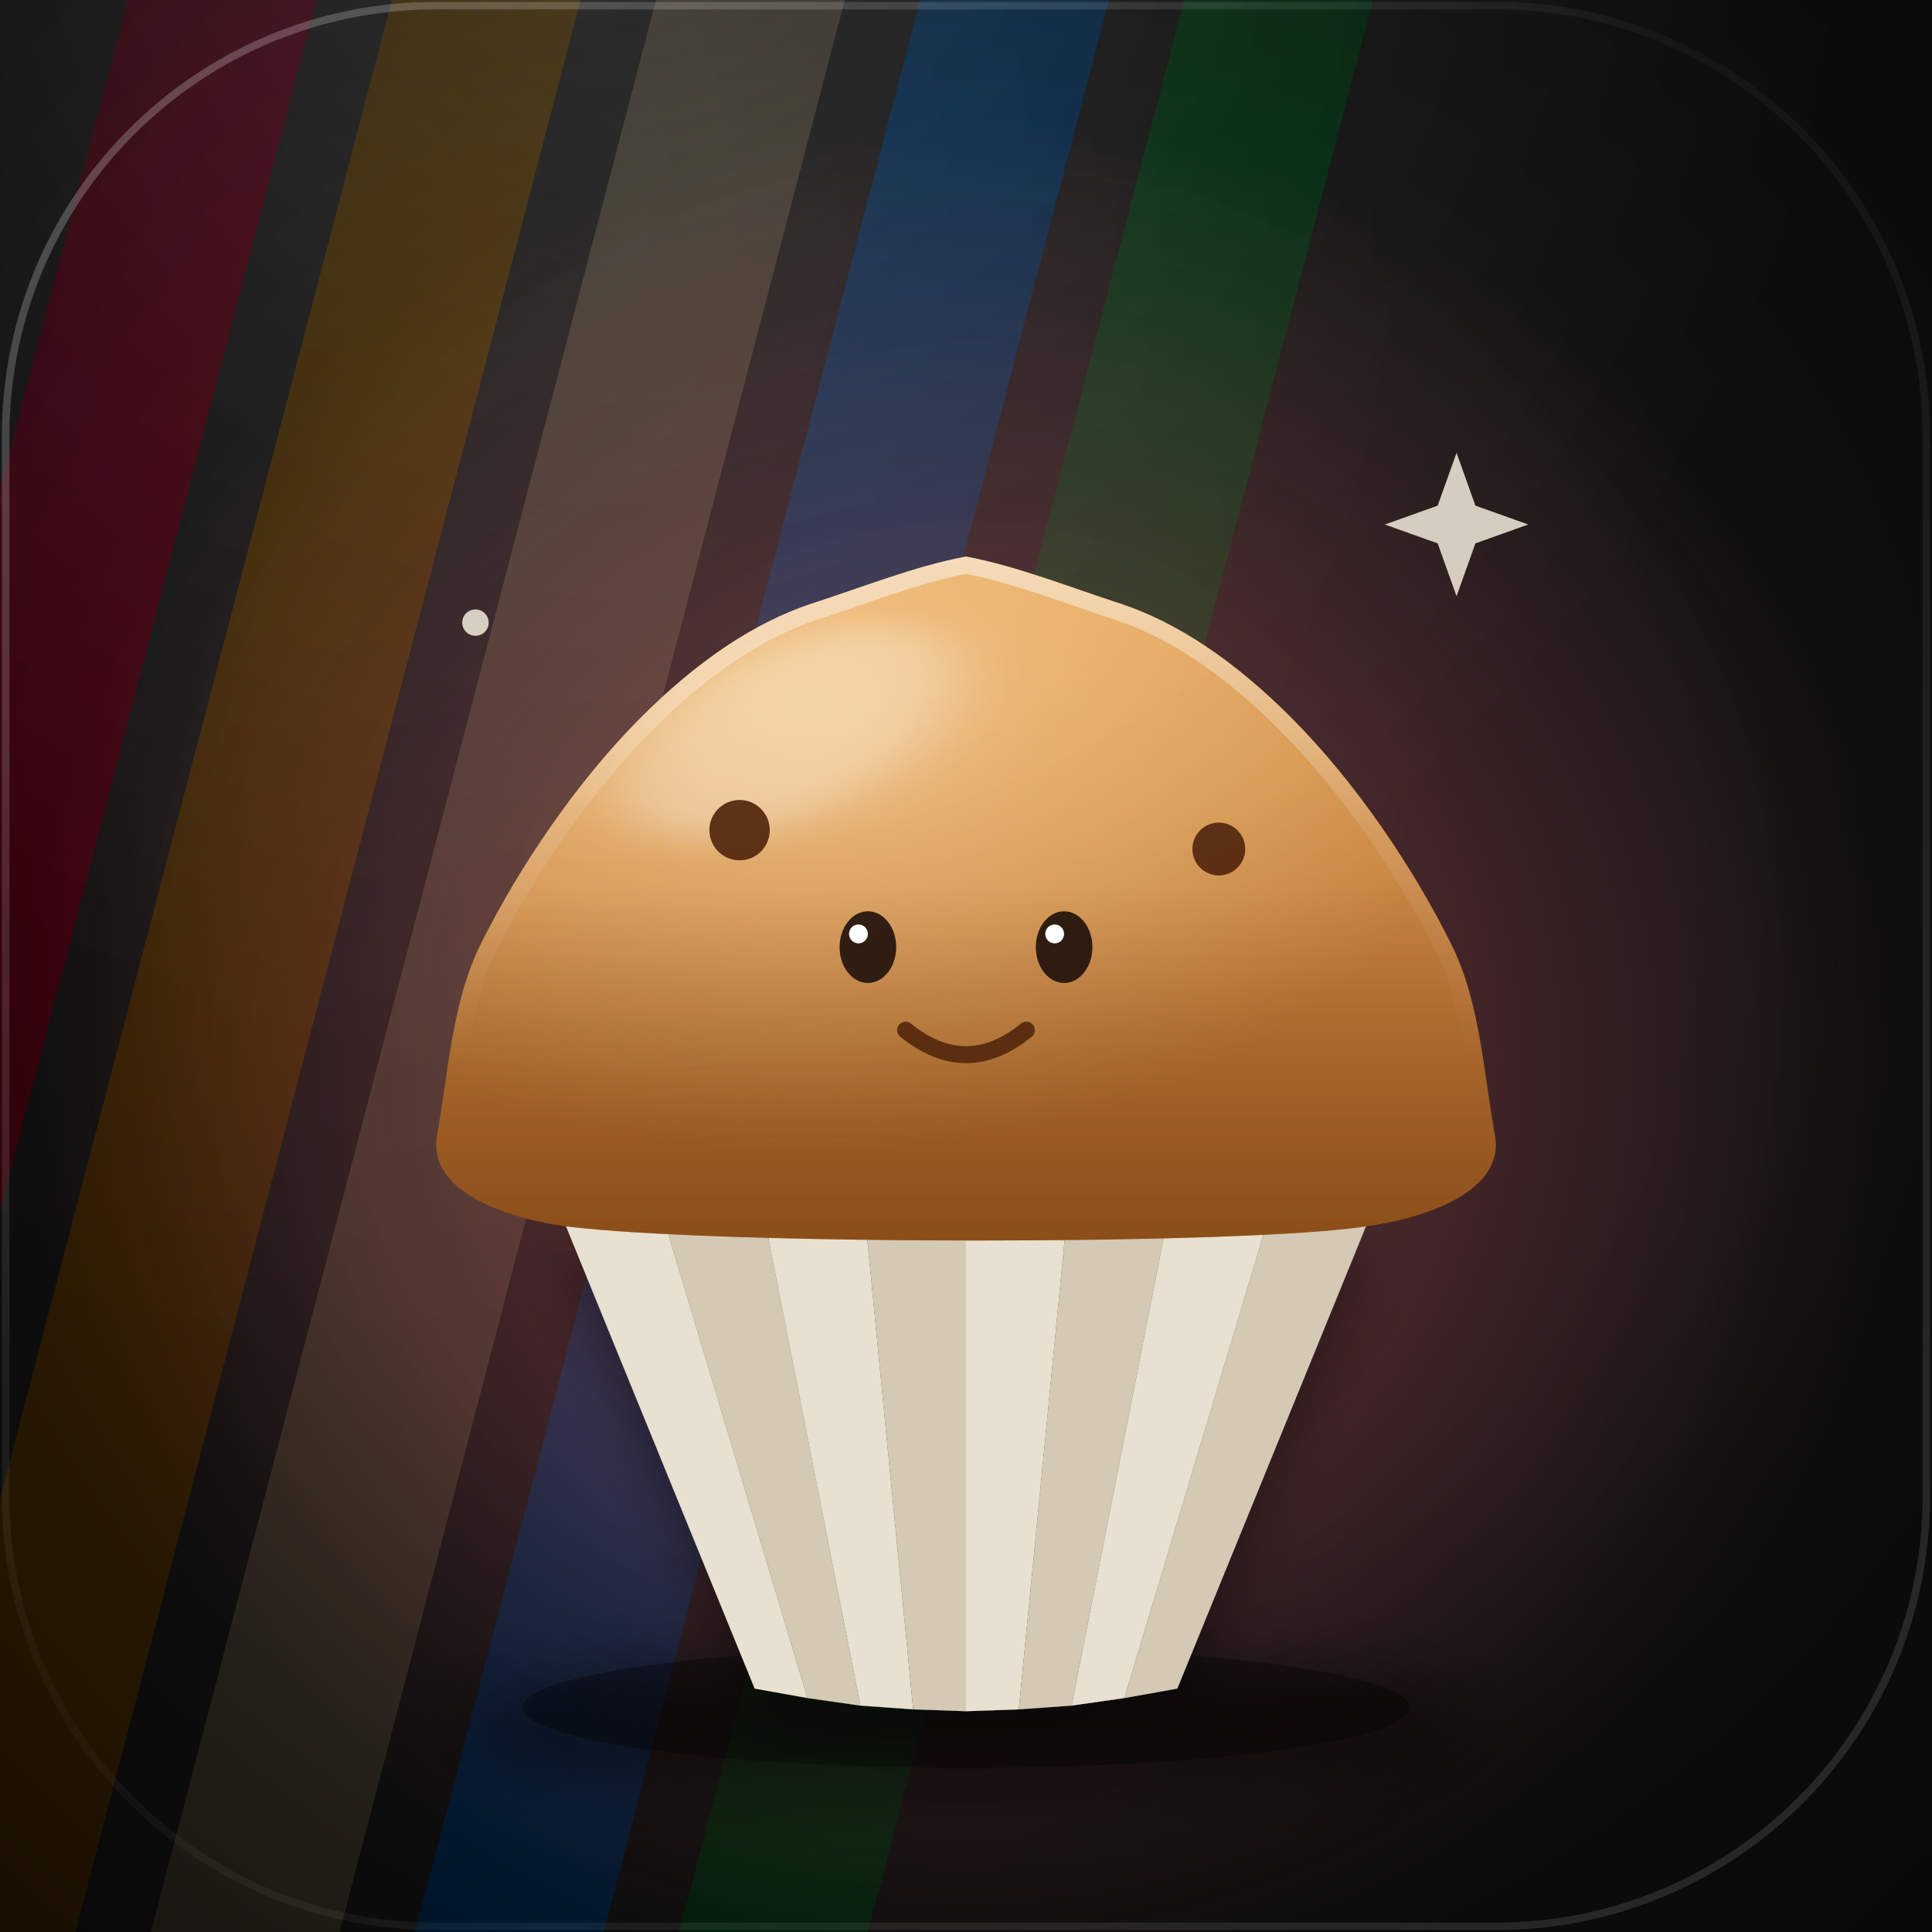
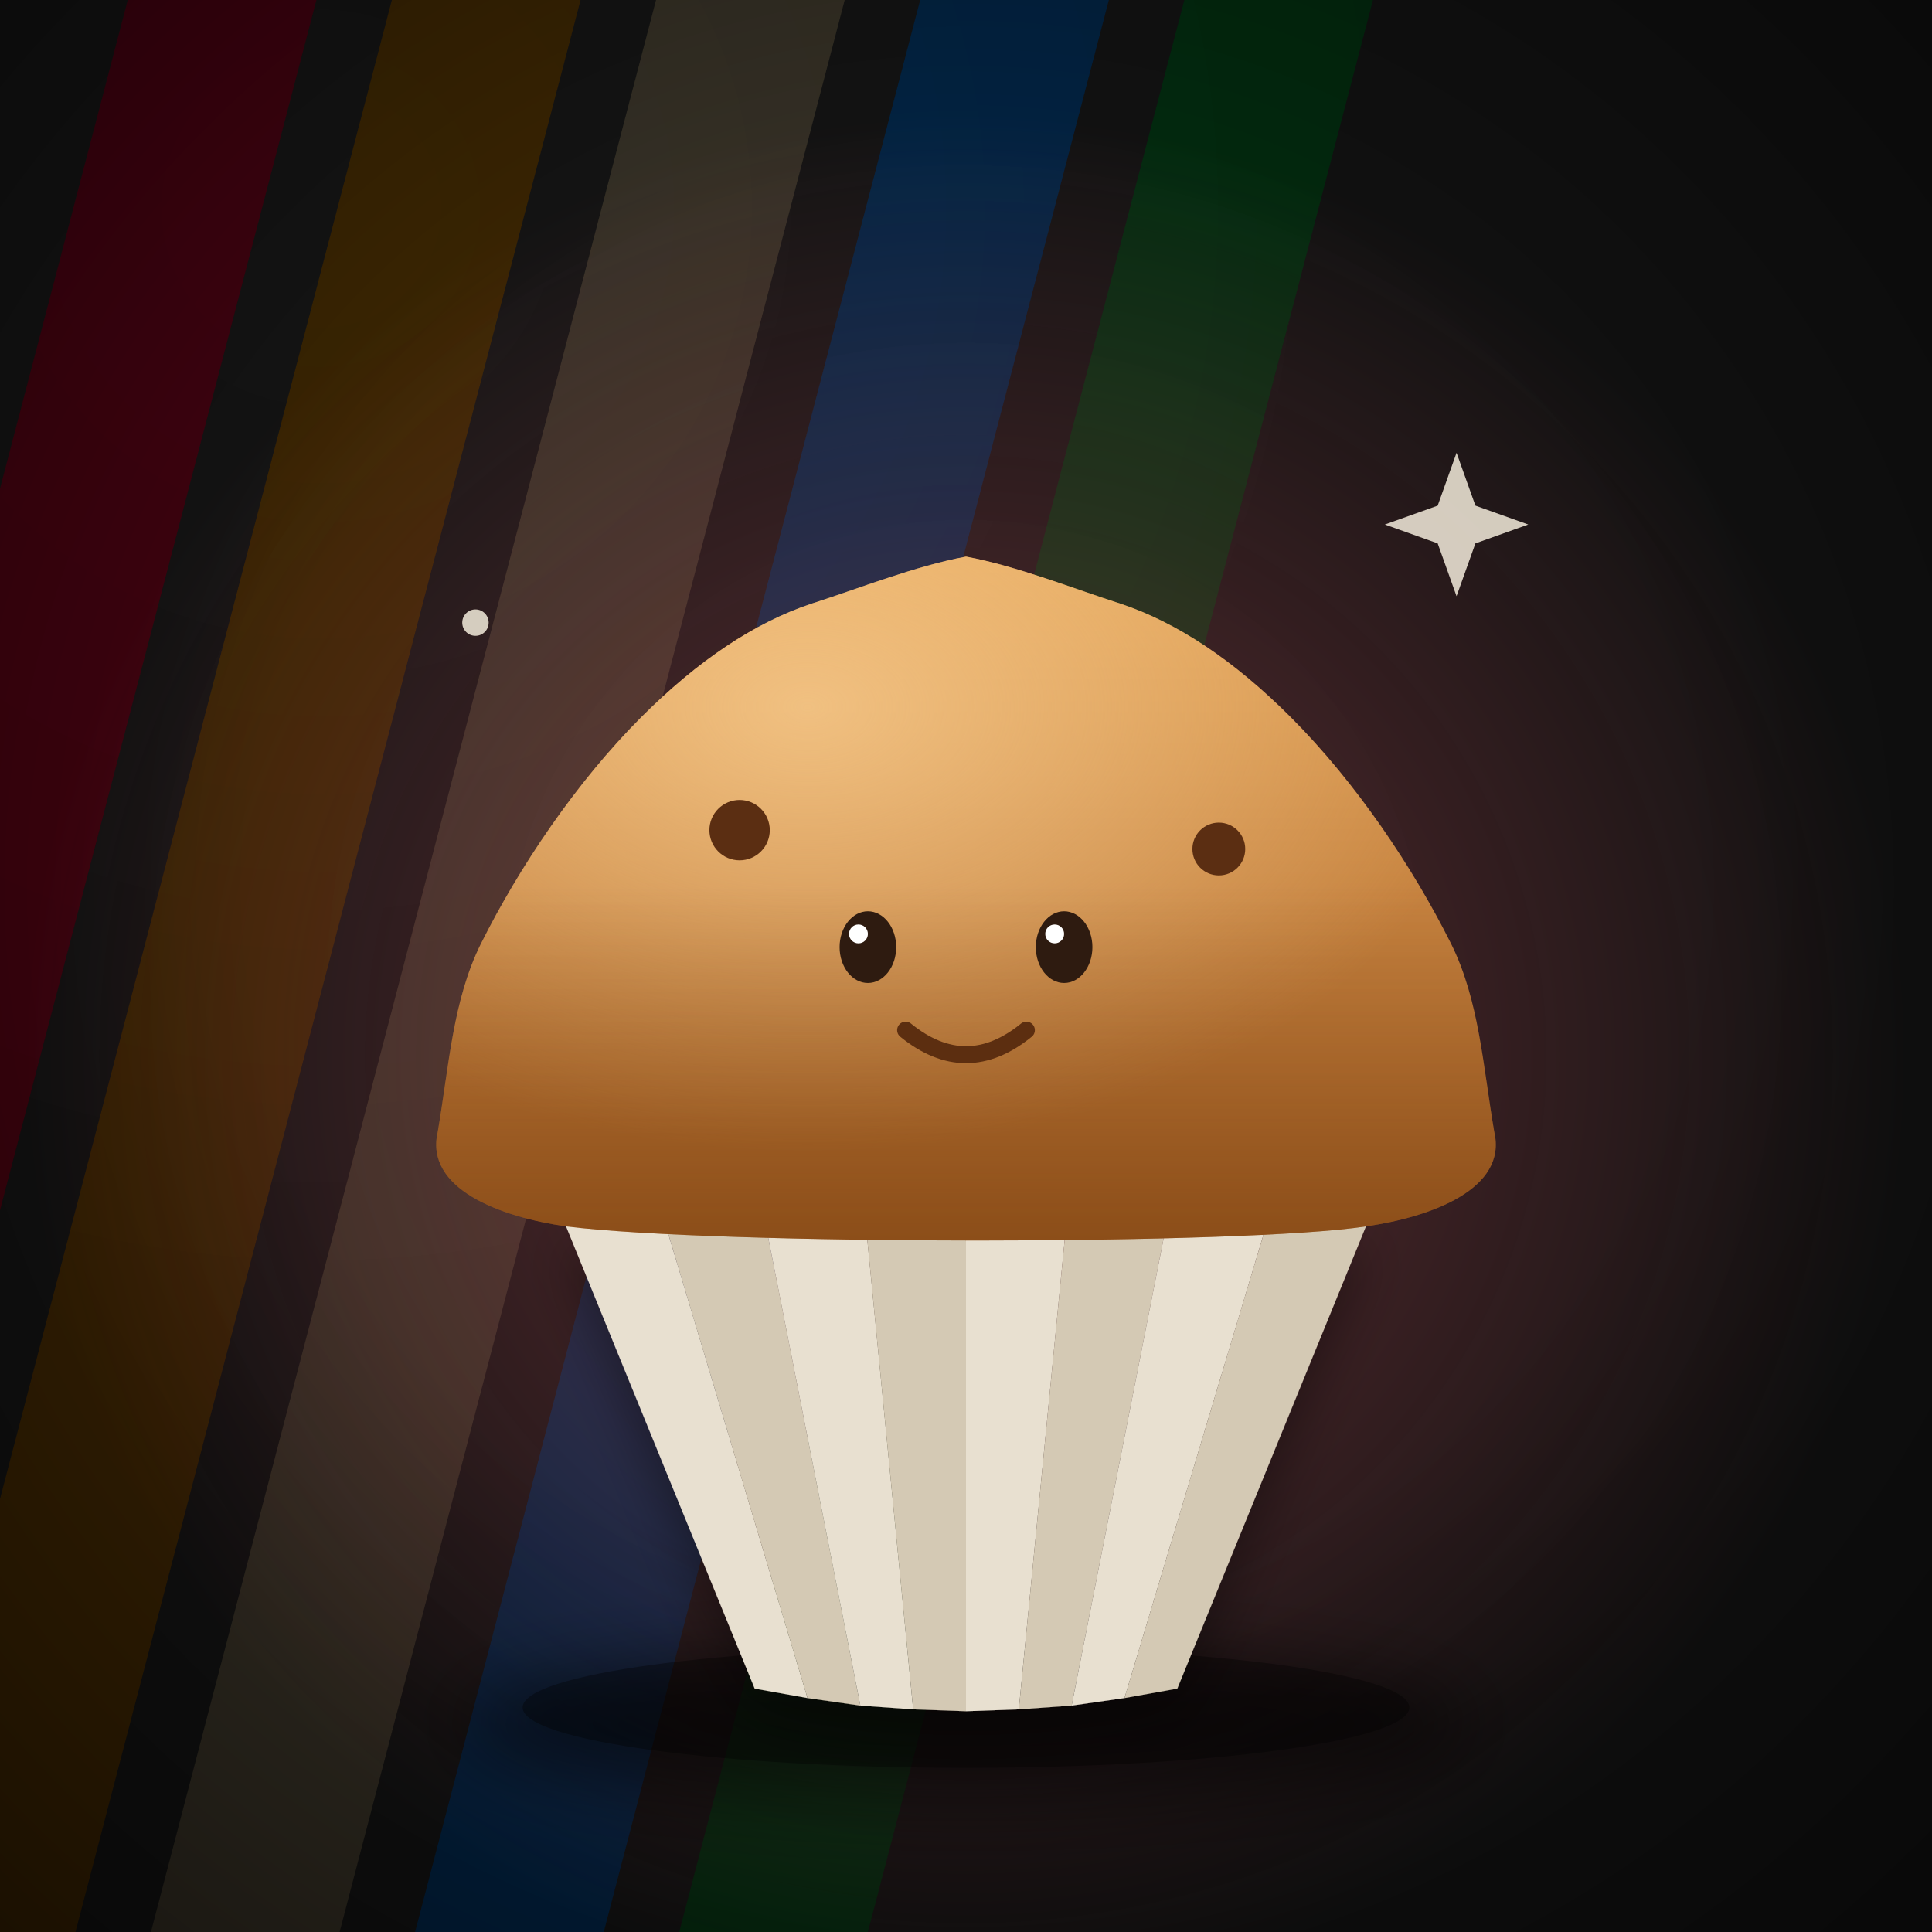
<svg xmlns="http://www.w3.org/2000/svg" width="1024" height="1024" viewBox="0 0 1024 1024">
  <defs>
    <linearGradient id="dome" x1="0" y1="0" x2="0" y2="1">
      <stop offset="0" stop-color="#E3A254" />
      <stop offset="1" stop-color="#A8622A" />
    </linearGradient>
    <radialGradient id="sheen" cx="0.35" cy="0.22" r="0.65">
      <stop offset="0" stop-color="#F7CB8E" stop-opacity="0.8" />
      <stop offset="1" stop-color="#F7CB8E" stop-opacity="0" />
    </radialGradient>
    <radialGradient id="glow" cx="0.5" cy="0.5" r="0.5">
      <stop offset="0" stop-color="#FFFFFF" stop-opacity="0.10" />
      <stop offset="1" stop-color="#FFFFFF" stop-opacity="0" />
    </radialGradient>
    <filter id="s" x="-30%" y="-30%" width="160%" height="160%">
      <feDropShadow dx="0" dy="12" stdDeviation="14" flood-color="#000000" flood-opacity="0.4" />
    </filter>
    <radialGradient id="glow-rm" cx="0.5" cy="0.5" r="0.5">
      <stop offset="0" stop-color="#333333" stop-opacity="0.10" />
      <stop offset="1" stop-color="#333333" stop-opacity="0" />
    </radialGradient>
    <radialGradient id="rmBloom" cx="512" cy="560" r="500" gradientUnits="userSpaceOnUse">
-       <stop offset="0" stop-color="#FE707D" stop-opacity="0.58" />
-       <stop offset=".42" stop-color="#FE707D" stop-opacity="0.244" />
-       <stop offset="1" stop-color="#FE707D" stop-opacity="0" />
+       <stop offset="0" stop-color="#E85D6B" stop-opacity="0.5" />
+       <stop offset=".42" stop-color="#E85D6B" stop-opacity="0.210" />
+       <stop offset="1" stop-color="#E85D6B" stop-opacity="0" />
    </radialGradient>
    <radialGradient id="rmVig" cx="512" cy="470" r="760" gradientUnits="userSpaceOnUse">
      <stop offset=".5" stop-color="#000000" stop-opacity="0" />
-       <stop offset="1" stop-color="#000000" stop-opacity="0.55" />
+       <stop offset="1" stop-color="#000000" stop-opacity="0.5" />
    </radialGradient>
    <filter id="rmBlur18" x="-40%" y="-200%" width="180%" height="500%">
      <feGaussianBlur stdDeviation="18" />
    </filter>
    <filter id="rmBlur6" x="-20%" y="-200%" width="140%" height="500%">
      <feGaussianBlur stdDeviation="6" />
    </filter>
    <linearGradient id="rmLinerShade" x1="300" y1="0" x2="724" y2="0" gradientUnits="userSpaceOnUse">
      <stop offset="0" stop-color="#736240" stop-opacity=".42" />
      <stop offset=".34" stop-color="#736240" stop-opacity="0" />
      <stop offset=".6" stop-color="#736240" stop-opacity="0" />
      <stop offset="1" stop-color="#736240" stop-opacity=".5" />
    </linearGradient>
    <linearGradient id="rmAO" x1="0" y1="660" x2="0" y2="730" gradientUnits="userSpaceOnUse">
      <stop offset="0" stop-color="#736240" stop-opacity=".55" />
      <stop offset="1" stop-color="#736240" stop-opacity="0" />
    </linearGradient>
    <clipPath id="rmLinerClip">
-       <polygon points="300,662 724,662 624,895 400,895" />
+       <polygon points="300,650 353,650 428,900 400,895" />
+       <polygon points="353,650 406,650 456,904 428,900" />
+       <polygon points="406,650 459,650 484,906 456,904" />
+       <polygon points="459,650 512,650 512,907 484,906" />
+       <polygon points="512,650 565,650 540,906 512,907" />
+       <polygon points="565,650 618,650 568,904 540,906" />
+       <polygon points="618,650 671,650 596,900 568,904" />
+       <polygon points="671,650 724,650 624,895 596,900" />
    </clipPath>
-     <linearGradient id="rmRim" x1="0" y1="290" x2="0" y2="560" gradientUnits="userSpaceOnUse">
-       <stop offset="0" stop-color="#FFFFFF" stop-opacity=".85" />
-       <stop offset=".55" stop-color="#FFFFFF" stop-opacity=".18" />
-       <stop offset="1" stop-color="#FFFFFF" stop-opacity="0" />
-     </linearGradient>
-     <radialGradient id="rmGloss" cx="330" cy="-80" r="660" gradientUnits="userSpaceOnUse">
+     <radialGradient id="rmKey" cx="170" cy="110" r="900" gradientUnits="userSpaceOnUse">
      <stop offset="0" stop-color="#FFFFFF" stop-opacity="0.12" />
-       <stop offset=".55" stop-color="#FFFFFF" stop-opacity="0.042" />
-       <stop offset="1" stop-color="#FFFFFF" stop-opacity="0" />
-     </radialGradient>
-     <radialGradient id="rmKey" cx="170" cy="110" r="900" gradientUnits="userSpaceOnUse">
-       <stop offset="0" stop-color="#FFFFFF" stop-opacity="0.22" />
      <stop offset=".7" stop-color="#FFFFFF" stop-opacity="0" />
    </radialGradient>
    <linearGradient id="rmDomeShade" x1="0" y1="470" x2="0" y2="660" gradientUnits="userSpaceOnUse">
      <stop offset="0" stop-color="#643100" stop-opacity="0" />
      <stop offset="1" stop-color="#643100" stop-opacity=".42" />
-     </linearGradient>
-     <filter id="rmBlur14" x="-50%" y="-50%" width="200%" height="200%">
-       <feGaussianBlur stdDeviation="14" />
-     </filter>
-     <linearGradient id="rmEdge" x1="0" y1="0" x2="1024" y2="1024" gradientUnits="userSpaceOnUse">
-       <stop offset="0" stop-color="#FFFFFF" stop-opacity="0.26" />
-       <stop offset=".45" stop-color="#FFFFFF" stop-opacity="0.026" />
-       <stop offset="1" stop-color="#FFFFFF" stop-opacity="0.130" />
    </linearGradient>
    <clipPath id="rmDomeClip">
      <path d="M300,650 C265,645 225,630 232,600 C238,565 240,530 255,500 C275,460 305,415 340,380 C370,350 400,330 430,320 C455,312 485,300 512,295 C539,300 569,312 594,320 C624,330 654,350 684,380 C719,415 749,460 769,500 C784,530 786,565 792,600 C799,630 759,645 724,650 C660,660 380,660 300,650 Z" />
    </clipPath>
  </defs>
  <g clip-path="url(#rmLinerClip)">
    <rect x="300" y="662" width="424" height="240" fill="url(#rmLinerShade)" />
    <rect x="300" y="662" width="424" height="70" fill="url(#rmAO)" />
  </g>
  <rect width="1024" height="1024" fill="#111111" />
  <g opacity="0.9">
    <path d="M-200,1024 L120,-200 L220,-200 L-100,1024 Z" fill="#3F000C" />
    <path d="M-60,1024 L260,-200 L360,-200 L40,1024 Z" fill="#392100" />
    <path d="M80,1024 L400,-200 L500,-200 L180,1024 Z" fill="#332E22" />
    <path d="M220,1024 L540,-200 L640,-200 L320,1024 Z" fill="#002143" />
    <path d="M360,1024 L680,-200 L780,-200 L460,1024 Z" fill="#002A0D" />
  </g>
  <circle cx="512" cy="520" r="480" fill="url(#glow-rm)" />
  <rect width="1024" height="1024" fill="url(#rmKey)" style="mix-blend-mode:soft-light" />
  <circle cx="512" cy="560" r="500" fill="url(#rmBloom)" />
  <rect width="1024" height="1024" fill="url(#rmVig)" />
-   <ellipse cx="512" cy="914" rx="268" ry="40" fill="#000000" opacity="0.42" filter="url(#rmBlur18)" />
+   <ellipse cx="512" cy="914" rx="268" ry="40" fill="#000000" opacity="0.5" filter="url(#rmBlur18)" />
  <ellipse cx="512" cy="905" rx="235" ry="32" fill="#000000" opacity="0.35" />
  <g filter="url(#s)">
    <polygon points="300,650 353,650 428,900 400,895" fill="#E8E0D0" />
    <polygon points="353,650 406,650 456,904 428,900" fill="#D4C9B4" />
    <polygon points="406,650 459,650 484,906 456,904" fill="#E8E0D0" />
    <polygon points="459,650 512,650 512,907 484,906" fill="#D4C9B4" />
    <polygon points="512,650 565,650 540,906 512,907" fill="#E8E0D0" />
    <polygon points="565,650 618,650 568,904 540,906" fill="#D4C9B4" />
    <polygon points="618,650 671,650 596,900 568,904" fill="#E8E0D0" />
    <polygon points="671,650 724,650 624,895 596,900" fill="#D4C9B4" />
  </g>
  <path d="M300,650 C265,645 225,630 232,600 C238,565 240,530 255,500 C275,460 305,415 340,380 C370,350 400,330 430,320 C455,312 485,300 512,295 C539,300 569,312 594,320 C624,330 654,350 684,380 C719,415 749,460 769,500 C784,530 786,565 792,600 C799,630 759,645 724,650 C660,660 380,660 300,650 Z" fill="url(#dome)" />
  <path d="M300,650 C265,645 225,630 232,600 C238,565 240,530 255,500 C275,460 305,415 340,380 C370,350 400,330 430,320 C455,312 485,300 512,295 C539,300 569,312 594,320 C624,330 654,350 684,380 C719,415 749,460 769,500 C784,530 786,565 792,600 C799,630 759,645 724,650 C660,660 380,660 300,650 Z" fill="url(#sheen)" />
  <g clip-path="url(#rmDomeClip)">
    <rect x="220" y="470" width="590" height="200" fill="url(#rmDomeShade)" />
-     <ellipse cx="418" cy="388" rx="96" ry="46" fill="#FFFFFF" opacity="0.3" transform="rotate(-24 418 388)" filter="url(#rmBlur14)" />
-     <path d="M300,650 C265,645 225,630 232,600 C238,565 240,530 255,500 C275,460 305,415 340,380 C370,350 400,330 430,320 C455,312 485,300 512,295 C539,300 569,312 594,320 C624,330 654,350 684,380 C719,415 749,460 769,500 C784,530 786,565 792,600 C799,630 759,645 724,650 C660,660 380,660 300,650 Z" fill="none" stroke="url(#rmRim)" stroke-width="18" opacity="0.6" />
  </g>
  <g fill="#5B2E12">
    <circle cx="392" cy="440" r="16" />
    <circle cx="646" cy="450" r="14" />
  </g>
  <g>
    <ellipse cx="460" cy="502" rx="15" ry="19" fill="#2E1B10" />
    <ellipse cx="564" cy="502" rx="15" ry="19" fill="#2E1B10" />
    <circle cx="455" cy="495" r="5" fill="#FFFFFF" />
    <circle cx="559" cy="495" r="5" fill="#FFFFFF" />
    <path d="M480,546 Q512,572 544,546" stroke="#5C2E10" stroke-width="9" stroke-linecap="round" fill="none" />
  </g>
  <g fill="#E8E0D0" opacity="0.9">
    <path d="M772,240 L782,268 L810,278 L782,288 L772,316 L762,288 L734,278 L762,268 Z" />
    <circle cx="252" cy="330" r="7" />
  </g>
-   <rect width="1024" height="1024" fill="url(#rmGloss)" />
-   <rect x="3" y="3" width="1018" height="1018" rx="228" fill="none" stroke="url(#rmEdge)" stroke-width="4" />
</svg>
